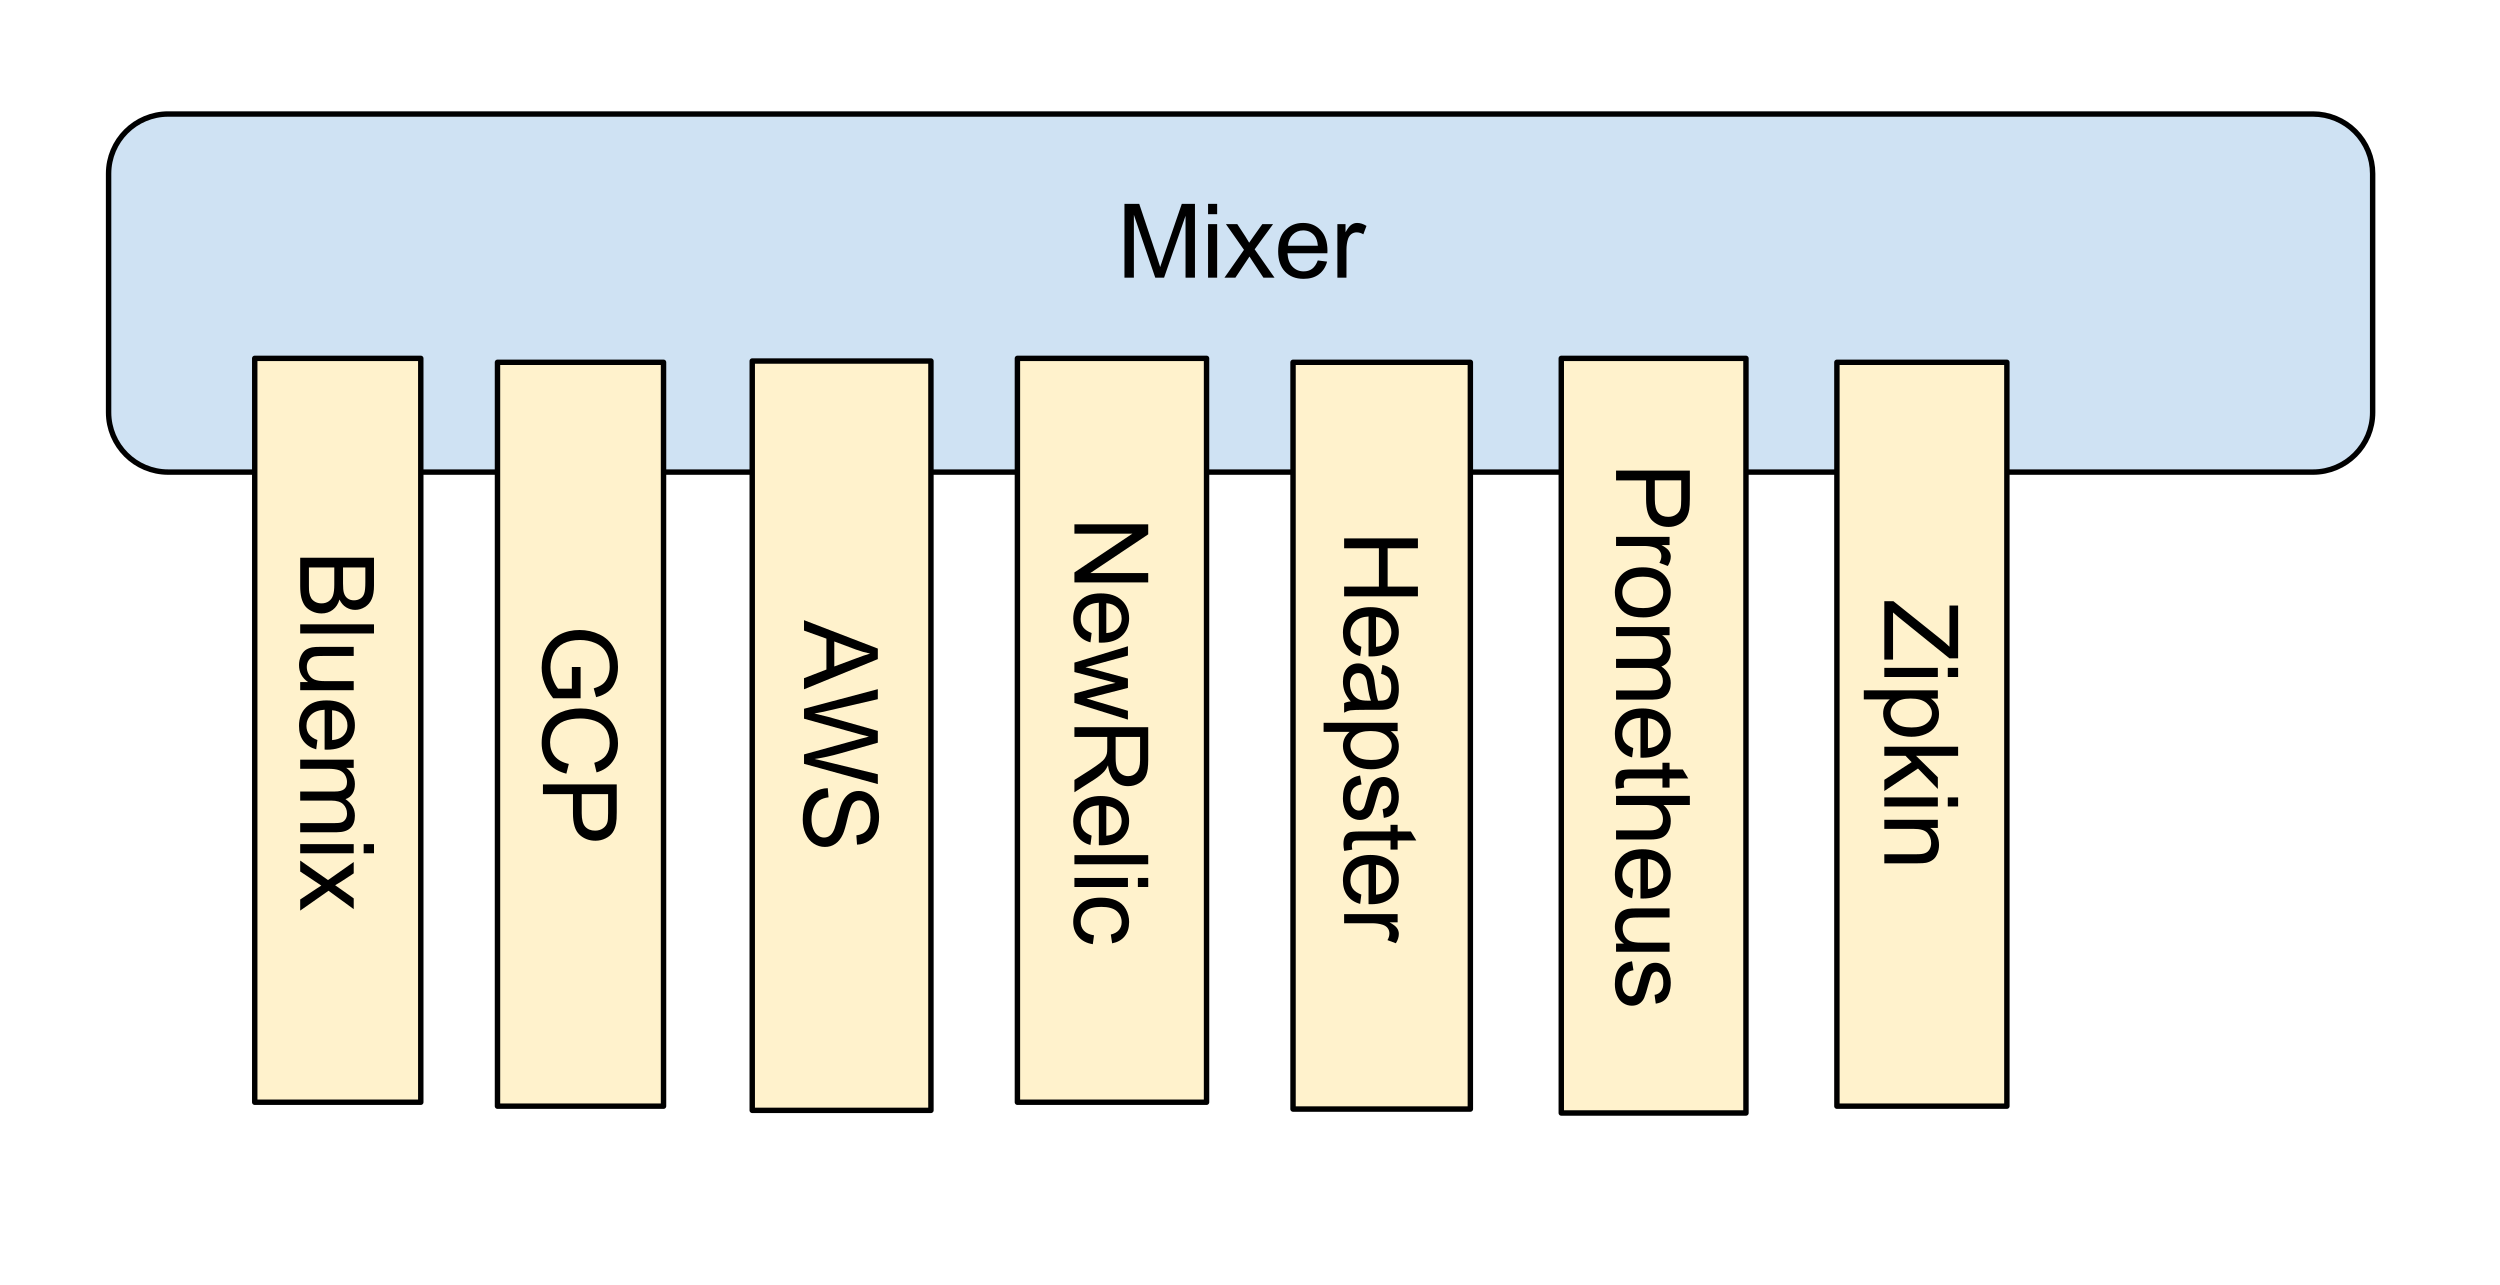
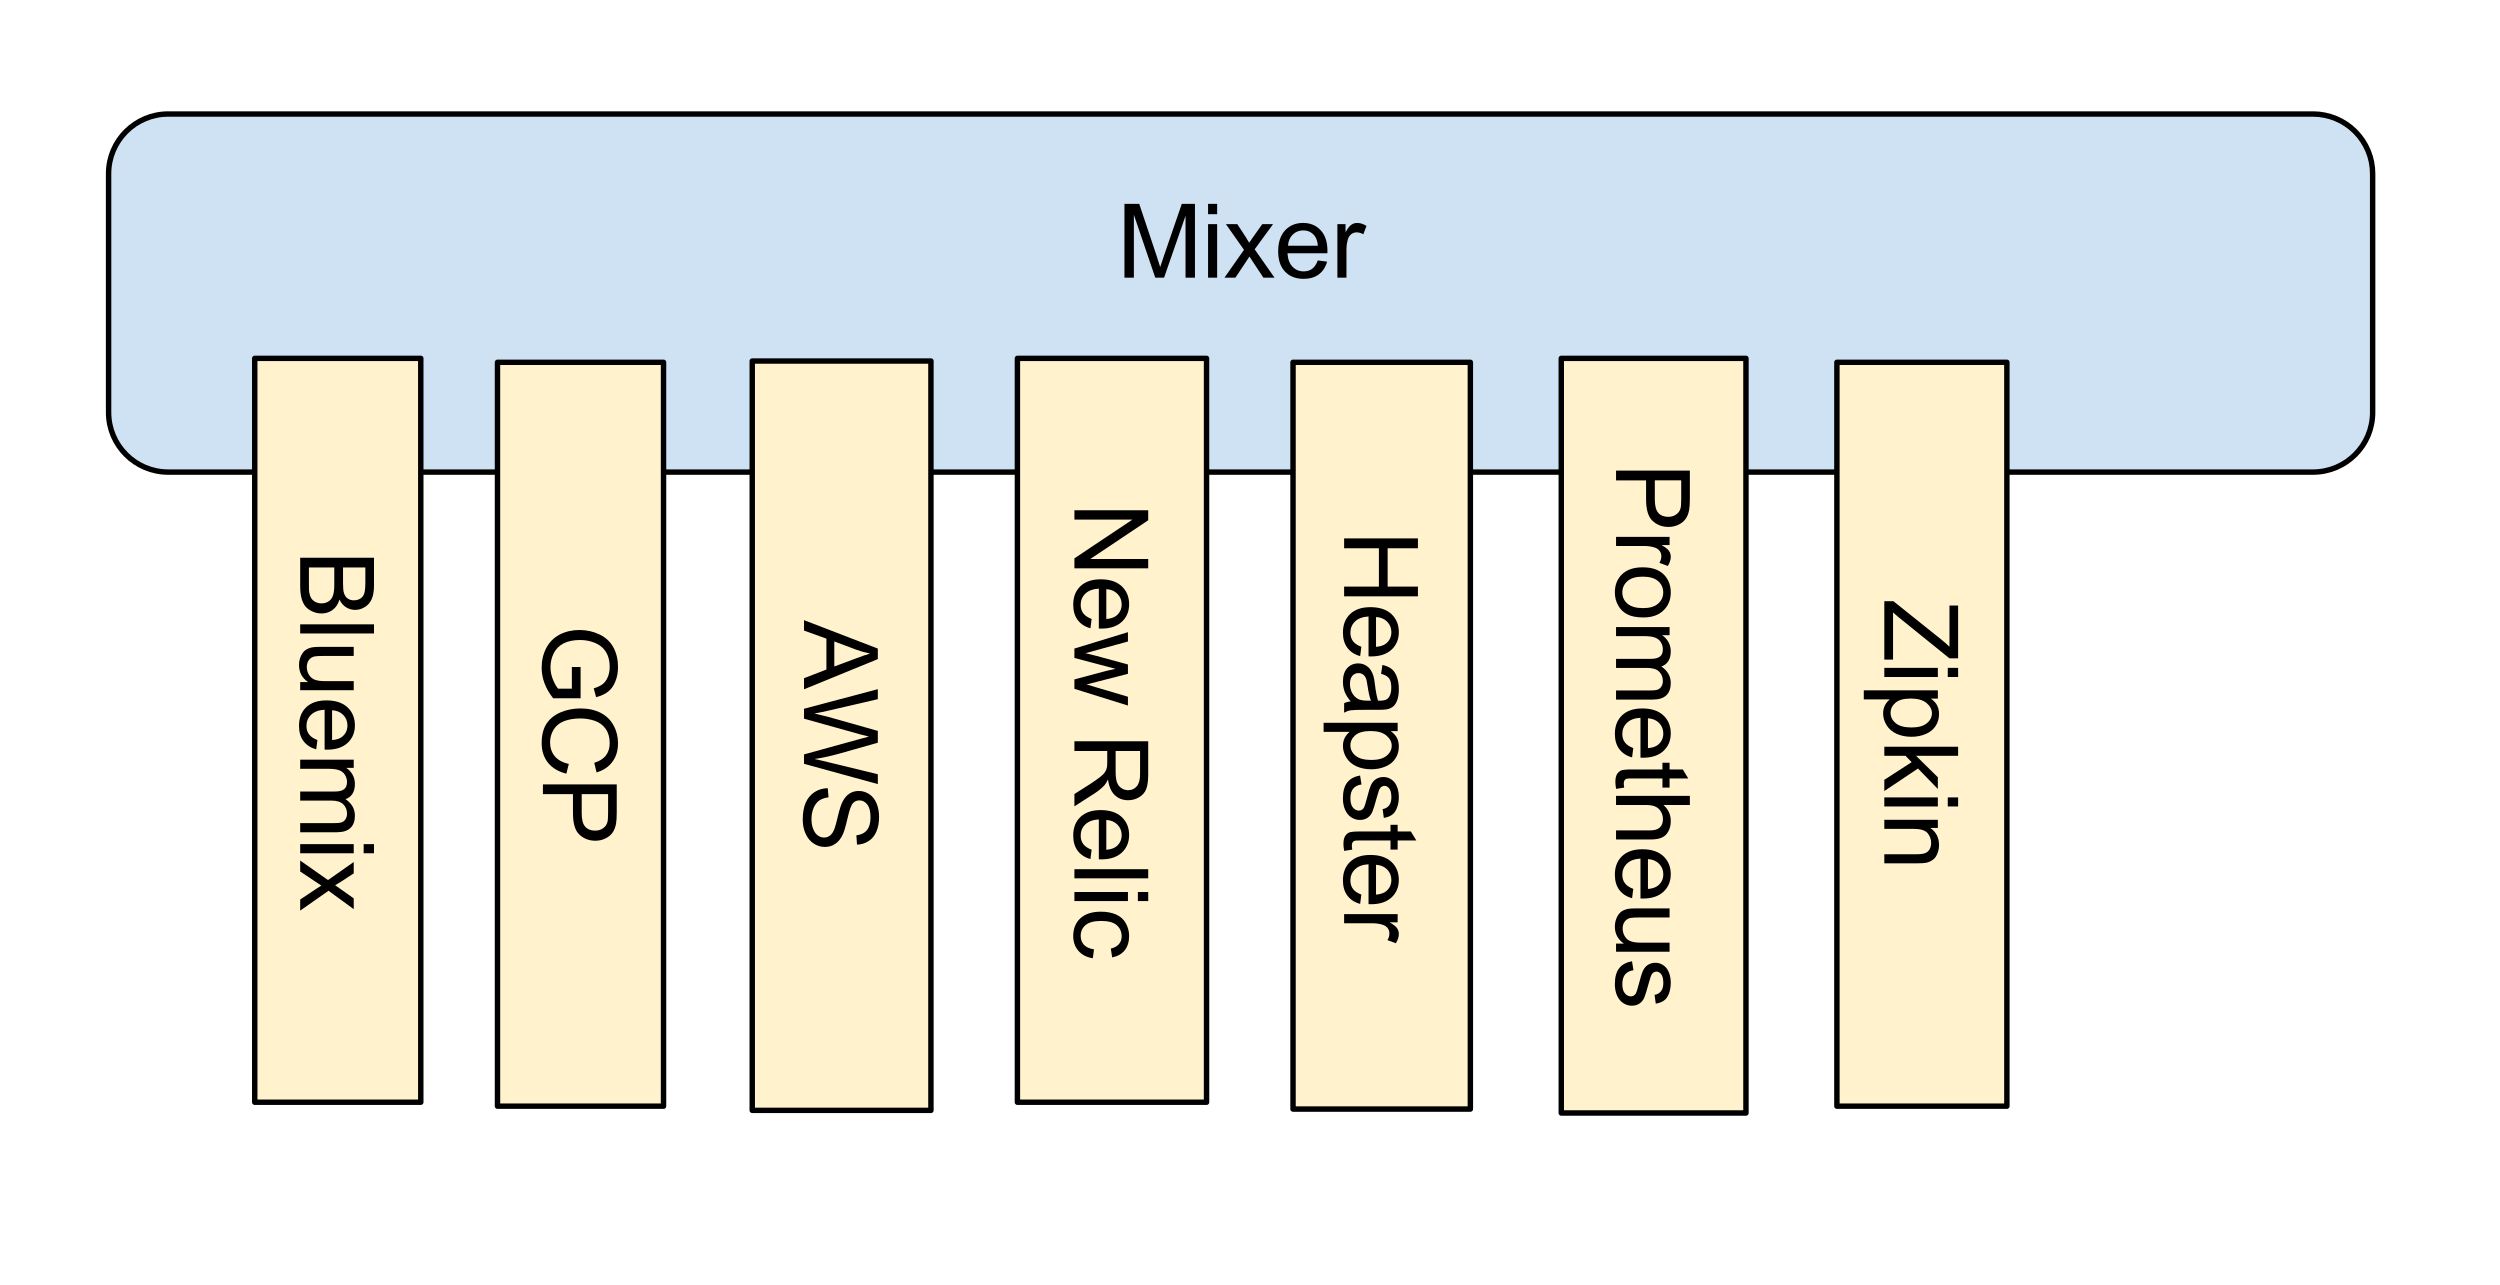
<svg xmlns="http://www.w3.org/2000/svg" version="1.1" viewBox="0.0 0.0 460.465 236.651" fill="none" stroke="none" stroke-linecap="square" stroke-miterlimit="10">
  <clipPath id="p.0">
    <path d="m0 0l460.465 0l0 236.651l-460.465 0l0 -236.651z" clip-rule="nonzero" />
  </clipPath>
  <g clip-path="url(#p.0)">
    <path fill="#000000" fill-opacity="0.0" d="m0 0l460.465 0l0 236.651l-460.465 0z" fill-rule="evenodd" />
    <path fill="#cfe2f3" d="m20.0 31.992l0 0c0 -6.071 4.921 -10.992 10.992 -10.992l395.023 0c2.915 0 5.711 1.158 7.773 3.22c2.061 2.061 3.22 4.857 3.22 7.773l0 43.968c0 6.071 -4.921 10.992 -10.992 10.992l-395.023 0c-6.071 0 -10.992 -4.921 -10.992 -10.992z" fill-rule="evenodd" />
    <path stroke="#000000" stroke-width="1.0" stroke-linejoin="round" stroke-linecap="butt" d="m20.0 31.992l0 0c0 -6.071 4.921 -10.992 10.992 -10.992l395.023 0c2.915 0 5.711 1.158 7.773 3.22c2.061 2.061 3.22 4.857 3.22 7.773l0 43.968c0 6.071 -4.921 10.992 -10.992 10.992l-395.023 0c-6.071 0 -10.992 -4.921 -10.992 -10.992z" fill-rule="evenodd" />
    <path fill="#000000" d="m207.109 51.14l0 -13.594l2.719 0l3.219 9.625q0.438 1.344 0.641 2.016q0.234 -0.75 0.734 -2.188l3.25 -9.453l2.422 0l0 13.594l-1.734 0l0 -11.391l-3.953 11.391l-1.625 0l-3.938 -11.578l0 11.578l-1.734 0zm15.4 -11.688l0 -1.906l1.672 0l0 1.906l-1.672 0zm0 11.688l0 -9.859l1.672 0l0 9.859l-1.672 0zm3.02 0l3.594 -5.125l-3.328 -4.734l2.094 0l1.516 2.312q0.422 0.656 0.672 1.109q0.422 -0.609 0.766 -1.094l1.656 -2.328l1.984 0l-3.391 4.641l3.656 5.219l-2.047 0l-2.031 -3.062l-0.531 -0.828l-2.594 3.891l-2.016 0zm17.188 -3.172l1.719 0.219q-0.406 1.5 -1.516 2.344q-1.094 0.828 -2.812 0.828q-2.156 0 -3.422 -1.328q-1.266 -1.328 -1.266 -3.734q0 -2.484 1.266 -3.859q1.281 -1.375 3.328 -1.375q1.984 0 3.234 1.344q1.25 1.344 1.25 3.797q0 0.141 -0.016 0.438l-7.344 0q0.094 1.625 0.922 2.484q0.828 0.859 2.062 0.859q0.906 0 1.547 -0.469q0.656 -0.484 1.047 -1.547zm-5.484 -2.703l5.5 0q-0.109 -1.234 -0.625 -1.859q-0.797 -0.969 -2.078 -0.969q-1.141 0 -1.938 0.781q-0.781 0.766 -0.859 2.047zm9.094 5.875l0 -9.859l1.5 0l0 1.5q0.578 -1.047 1.062 -1.375q0.484 -0.344 1.078 -0.344q0.844 0 1.719 0.547l-0.578 1.547q-0.609 -0.359 -1.234 -0.359q-0.547 0 -0.984 0.328q-0.422 0.328 -0.609 0.906q-0.281 0.891 -0.281 1.953l0 5.156l-1.672 0z" fill-rule="nonzero" />
    <path fill="#fff2cc" d="m122.213 66.732l0 137.008l-30.583 0l0 -137.008z" fill-rule="evenodd" />
    <path stroke="#000000" stroke-width="1.0" stroke-linejoin="round" stroke-linecap="butt" d="m122.213 66.732l0 137.008l-30.583 0l0 -137.008z" fill-rule="evenodd" />
    <path fill="#000000" d="m105.329 122.85l1.609 0l0 5.766l-5.047 0q-1.062 -1.328 -1.594 -2.75q-0.531 -1.406 -0.531 -2.891q0 -2.0 0.859 -3.641q0.859 -1.625 2.484 -2.469q1.625 -0.828 3.625 -0.828q1.984 0 3.703 0.828q1.719 0.828 2.547 2.391q0.844 1.562 0.844 3.594q0 1.469 -0.484 2.656q-0.469 1.203 -1.328 1.875q-0.844 0.672 -2.219 1.031l-0.438 -1.625q1.031 -0.312 1.625 -0.766q0.594 -0.453 0.953 -1.297q0.359 -0.844 0.359 -1.875q0 -1.234 -0.375 -2.141q-0.375 -0.891 -1.0 -1.453q-0.609 -0.547 -1.344 -0.844q-1.25 -0.531 -2.734 -0.531q-1.812 0 -3.047 0.625q-1.219 0.641 -1.812 1.828q-0.594 1.203 -0.594 2.547q0 1.172 0.453 2.281q0.453 1.109 0.953 1.688l2.531 0l0 -4.0zm-0.562 17.855l-0.453 1.797q-2.219 -0.562 -3.391 -2.031q-1.156 -1.469 -1.156 -3.594q0 -2.203 0.891 -3.578q0.906 -1.375 2.594 -2.094q1.703 -0.719 3.656 -0.719q2.125 0 3.703 0.797q1.578 0.812 2.391 2.312q0.828 1.5 0.828 3.297q0 2.047 -1.047 3.438q-1.031 1.391 -2.906 1.938l-0.422 -1.766q1.484 -0.469 2.156 -1.375q0.688 -0.906 0.688 -2.266q0 -1.562 -0.75 -2.625q-0.75 -1.047 -2.031 -1.484q-1.266 -0.422 -2.609 -0.422q-1.734 0 -3.031 0.5q-1.281 0.516 -1.922 1.578q-0.641 1.078 -0.641 2.312q0 1.516 0.859 2.562q0.875 1.047 2.594 1.422zm-4.766 3.77l13.594 0l0 5.125q0 1.359 -0.125 2.078q-0.172 1.0 -0.641 1.672q-0.469 0.672 -1.312 1.078q-0.844 0.422 -1.844 0.422q-1.734 0 -2.938 -1.109q-1.203 -1.094 -1.203 -3.984l0 -3.484l-5.531 0l0 -1.797zm7.141 1.797l0 3.516q0 1.75 0.641 2.469q0.656 0.734 1.828 0.734q0.859 0 1.469 -0.438q0.609 -0.422 0.797 -1.125q0.125 -0.453 0.125 -1.672l0 -3.484l-4.859 0z" fill-rule="nonzero" />
    <path fill="#fff2cc" d="m171.465 66.496l0 138.016l-32.913 0l0 -138.016z" fill-rule="evenodd" />
    <path stroke="#000000" stroke-width="1.0" stroke-linejoin="round" stroke-linecap="butt" d="m171.465 66.496l0 138.016l-32.913 0l0 -138.016z" fill-rule="evenodd" />
    <path fill="#000000" d="m148.088 114.225l13.594 5.234l0 1.938l-13.594 5.562l0 -2.047l4.125 -1.594l0 -5.688l-4.125 -1.484l0 -1.922zm5.578 3.922l0 4.609l3.781 -1.406q1.703 -0.656 2.812 -0.969q-1.312 -0.266 -2.594 -0.734l-4.0 -1.5zm-5.578 12.397l13.594 -3.609l0 1.844l-8.906 2.062q-1.406 0.344 -2.781 0.578q2.172 0.516 2.516 0.609l9.172 2.594l0 2.172l-6.875 1.953q-2.562 0.734 -4.812 1.047q1.281 0.266 2.953 0.688l8.734 2.125l0 1.812l-13.594 -3.734l0 -1.734l10.359 -2.859q1.297 -0.359 1.594 -0.422q-0.938 -0.219 -1.594 -0.406l-10.359 -2.891l0 -1.828zm4.375 14.624l0.141 1.688q-1.016 0.125 -1.672 0.562q-0.656 0.438 -1.062 1.359q-0.406 0.938 -0.406 2.094q0 1.031 0.312 1.812q0.312 0.797 0.844 1.188q0.531 0.391 1.156 0.391q0.641 0 1.109 -0.375q0.484 -0.375 0.812 -1.234q0.219 -0.547 0.656 -2.422q0.453 -1.875 0.859 -2.625q0.516 -0.969 1.266 -1.453q0.75 -0.469 1.688 -0.469q1.031 0 1.922 0.578q0.906 0.594 1.359 1.703q0.469 1.125 0.469 2.5q0 1.516 -0.484 2.672q-0.484 1.156 -1.438 1.766q-0.938 0.625 -2.141 0.672l-0.125 -1.719q1.281 -0.141 1.938 -0.953q0.672 -0.797 0.672 -2.359q0 -1.625 -0.609 -2.375q-0.594 -0.75 -1.438 -0.75q-0.734 0 -1.203 0.531q-0.469 0.516 -0.969 2.703q-0.5 2.203 -0.875 3.016q-0.547 1.188 -1.391 1.75q-0.828 0.578 -1.922 0.578q-1.094 0 -2.062 -0.625q-0.953 -0.625 -1.484 -1.797q-0.531 -1.156 -0.531 -2.609q0 -1.844 0.531 -3.094q0.547 -1.25 1.625 -1.969q1.078 -0.703 2.453 -0.734z" fill-rule="nonzero" />
    <path fill="#fff2cc" d="m321.581 66.008l0 138.992l-34.016 0l0 -138.992z" fill-rule="evenodd" />
    <path stroke="#000000" stroke-width="1.0" stroke-linejoin="round" stroke-linecap="butt" d="m321.581 66.008l0 138.992l-34.016 0l0 -138.992z" fill-rule="evenodd" />
    <path fill="#000000" d="m297.654 86.679l13.594 0l0 5.125q0 1.359 -0.125 2.078q-0.172 1.0 -0.641 1.672q-0.469 0.672 -1.312 1.078q-0.844 0.422 -1.844 0.422q-1.734 0 -2.938 -1.109q-1.203 -1.094 -1.203 -3.984l0 -3.484l-5.531 0l0 -1.797zm7.141 1.797l0 3.516q0 1.75 0.641 2.469q0.656 0.734 1.828 0.734q0.859 0 1.469 -0.438q0.609 -0.422 0.797 -1.125q0.125 -0.453 0.125 -1.672l0 -3.484l-4.859 0zm-7.141 10.412l9.859 0l0 1.5l-1.5 0q1.047 0.578 1.375 1.062q0.344 0.484 0.344 1.078q0 0.844 -0.547 1.719l-1.547 -0.578q0.359 -0.609 0.359 -1.234q0 -0.547 -0.328 -0.984q-0.328 -0.422 -0.906 -0.609q-0.891 -0.281 -1.953 -0.281l-5.156 0l0 -1.672zm4.922 5.603q2.734 0 4.062 1.531q1.094 1.266 1.094 3.094q0 2.031 -1.344 3.312q-1.328 1.297 -3.672 1.297q-1.906 0 -3.0 -0.578q-1.078 -0.562 -1.688 -1.656q-0.594 -1.078 -0.594 -2.375q0 -2.062 1.328 -3.344q1.328 -1.281 3.812 -1.281zm0 1.719q-1.891 0 -2.828 0.828q-0.938 0.828 -0.938 2.078q0 1.25 0.938 2.062q0.953 0.828 2.891 0.828q1.828 0 2.766 -0.828q0.938 -0.828 0.938 -2.062q0 -1.25 -0.938 -2.078q-0.938 -0.828 -2.828 -0.828zm-4.922 9.282l9.859 0l0 1.5l-1.391 0q0.719 0.453 1.156 1.219q0.453 0.781 0.453 1.766q0 1.094 -0.453 1.797q-0.453 0.703 -1.281 0.984q1.734 1.172 1.734 3.047q0 1.469 -0.812 2.25q-0.812 0.797 -2.5 0.797l-6.766 0l0 -1.672l6.203 0q1.0 0 1.438 -0.156q0.453 -0.156 0.719 -0.594q0.266 -0.422 0.266 -1.0q0 -1.031 -0.688 -1.719q-0.688 -0.688 -2.219 -0.688l-5.719 0l0 -1.672l6.406 0q1.109 0 1.656 -0.406q0.562 -0.406 0.562 -1.344q0 -0.703 -0.375 -1.312q-0.359 -0.594 -1.078 -0.859q-0.719 -0.266 -2.062 -0.266l-5.109 0l0 -1.672zm3.172 22.291l-0.219 1.719q-1.5 -0.406 -2.344 -1.516q-0.828 -1.094 -0.828 -2.812q0 -2.156 1.328 -3.422q1.328 -1.266 3.734 -1.266q2.484 0 3.859 1.266q1.375 1.281 1.375 3.328q0 1.984 -1.344 3.234q-1.344 1.25 -3.797 1.25q-0.141 0 -0.438 -0.016l0 -7.344q-1.625 0.094 -2.484 0.922q-0.859 0.828 -0.859 2.062q0 0.906 0.469 1.547q0.484 0.656 1.547 1.047zm2.703 -5.484l0 5.5q1.234 -0.109 1.859 -0.625q0.969 -0.797 0.969 -2.078q0 -1.141 -0.781 -1.938q-0.766 -0.781 -2.047 -0.859zm-4.375 12.766l-1.484 0.234q-0.141 -0.703 -0.141 -1.266q0 -0.906 0.281 -1.406q0.297 -0.5 0.75 -0.703q0.469 -0.203 1.984 -0.203l5.656 0l0 -1.234l1.312 0l0 1.234l2.438 0l1.0 1.656l-3.438 0l0 1.688l-1.312 0l0 -1.688l-5.75 0q-0.719 0 -0.922 0.078q-0.203 0.094 -0.328 0.297q-0.125 0.203 -0.125 0.578q0 0.266 0.078 0.734zm-1.5 1.527l13.594 0l0 1.672l-4.875 0q1.359 1.172 1.359 2.953q0 1.094 -0.438 1.891q-0.422 0.812 -1.188 1.156q-0.766 0.359 -2.203 0.359l-6.25 0l0 -1.672l6.25 0q1.25 0 1.812 -0.547q0.578 -0.547 0.578 -1.531q0 -0.75 -0.391 -1.406q-0.375 -0.641 -1.047 -0.922q-0.656 -0.281 -1.812 -0.281l-5.391 0l0 -1.672zm3.172 17.126l-0.219 1.719q-1.5 -0.406 -2.344 -1.516q-0.828 -1.094 -0.828 -2.812q0 -2.156 1.328 -3.422q1.328 -1.266 3.734 -1.266q2.484 0 3.859 1.266q1.375 1.281 1.375 3.328q0 1.984 -1.344 3.234q-1.344 1.25 -3.797 1.25q-0.141 0 -0.438 -0.016l0 -7.344q-1.625 0.094 -2.484 0.922q-0.859 0.828 -0.859 2.062q0 0.906 0.469 1.547q0.484 0.656 1.547 1.047zm2.703 -5.484l0 5.5q1.234 -0.109 1.859 -0.625q0.969 -0.797 0.969 -2.078q0 -1.141 -0.781 -1.938q-0.766 -0.781 -2.047 -0.859zm-5.875 15.563l1.453 0q-1.672 -1.141 -1.672 -3.125q0 -0.859 0.328 -1.625q0.344 -0.75 0.844 -1.125q0.5 -0.359 1.234 -0.516q0.5 -0.094 1.562 -0.094l6.109 0l0 1.672l-5.469 0q-1.312 0 -1.766 0.094q-0.656 0.156 -1.031 0.672q-0.375 0.516 -0.375 1.266q0 0.75 0.375 1.406q0.391 0.656 1.047 0.922q0.672 0.281 1.938 0.281l5.281 0l0 1.672l-9.859 0l0 -1.5zm2.938 3.251l0.266 1.656q-1.0 0.141 -1.531 0.766q-0.516 0.641 -0.516 1.781q0 1.156 0.469 1.703q0.469 0.562 1.094 0.562q0.562 0 0.891 -0.484q0.219 -0.344 0.562 -1.703q0.469 -1.844 0.797 -2.562q0.344 -0.703 0.938 -1.078q0.609 -0.359 1.328 -0.359q0.656 0 1.219 0.297q0.562 0.312 0.938 0.828q0.281 0.391 0.484 1.062q0.203 0.672 0.203 1.438q0 1.172 -0.344 2.047q-0.328 0.875 -0.906 1.281q-0.562 0.422 -1.516 0.578l-0.219 -1.625q0.75 -0.109 1.172 -0.656q0.438 -0.531 0.438 -1.5q0 -1.156 -0.391 -1.641q-0.375 -0.484 -0.875 -0.484q-0.328 0 -0.594 0.203q-0.266 0.203 -0.438 0.641q-0.094 0.25 -0.438 1.469q-0.469 1.766 -0.766 2.469q-0.297 0.703 -0.875 1.094q-0.578 0.406 -1.438 0.406q-0.828 0 -1.578 -0.484q-0.734 -0.484 -1.141 -1.406q-0.391 -0.922 -0.391 -2.078q0 -1.922 0.797 -2.938q0.797 -1.0 2.359 -1.281z" fill-rule="nonzero" />
    <path fill="#fff2cc" d="m270.819 66.732l0 137.543l-32.661 0l0 -137.543z" fill-rule="evenodd" />
    <path stroke="#000000" stroke-width="1.0" stroke-linejoin="round" stroke-linecap="butt" d="m270.819 66.732l0 137.543l-32.661 0l0 -137.543z" fill-rule="evenodd" />
    <path fill="#000000" d="m247.568 99.17l13.594 0l0 1.812l-5.578 0l0 7.062l5.578 0l0 1.797l-13.594 0l0 -1.797l6.406 0l0 -7.062l-6.406 0l0 -1.812zm3.172 19.957l-0.219 1.719q-1.5 -0.406 -2.344 -1.516q-0.828 -1.094 -0.828 -2.812q0 -2.156 1.328 -3.422q1.328 -1.266 3.734 -1.266q2.484 0 3.859 1.266q1.375 1.281 1.375 3.328q0 1.984 -1.344 3.234q-1.344 1.25 -3.797 1.25q-0.141 0 -0.438 -0.016l0 -7.344q-1.625 0.094 -2.484 0.922q-0.859 0.828 -0.859 2.062q0 0.906 0.469 1.547q0.484 0.656 1.547 1.047zm2.703 -5.484l0 5.5q1.234 -0.109 1.859 -0.625q0.969 -0.797 0.969 -2.078q0 -1.141 -0.781 -1.938q-0.766 -0.781 -2.047 -0.859zm-4.656 15.548q-0.797 -0.938 -1.125 -1.797q-0.312 -0.859 -0.312 -1.844q0 -1.609 0.781 -2.484q0.797 -0.875 2.031 -0.875q0.734 0 1.328 0.328q0.594 0.328 0.953 0.859q0.359 0.531 0.547 1.203q0.141 0.5 0.25 1.484q0.25 2.031 0.578 2.984q0.344 0 0.438 0q1.016 0 1.438 -0.469q0.563 -0.641 0.563 -1.906q0 -1.172 -0.406 -1.734q-0.406 -0.562 -1.469 -0.828l0.234 -1.641q1.047 0.234 1.688 0.734q0.641 0.516 0.984 1.469q0.359 0.969 0.359 2.25q0 1.266 -0.297 2.047q-0.297 0.781 -0.75 1.156q-0.453 0.375 -1.141 0.516q-0.422 0.094 -1.531 0.094l-2.234 0q-2.328 0 -2.953 0.094q-0.609 0.109 -1.172 0.438l0 -1.75q0.516 -0.266 1.219 -0.328zm3.719 -0.141q-0.359 -0.906 -0.625 -2.734q-0.141 -1.031 -0.328 -1.453q-0.188 -0.422 -0.547 -0.656q-0.359 -0.234 -0.797 -0.234q-0.672 0 -1.125 0.5q-0.438 0.516 -0.438 1.484q0 0.969 0.422 1.719q0.438 0.75 1.156 1.109q0.578 0.266 1.672 0.266l0.609 0zm-8.719 4.079l13.641 0l0 1.531l-1.281 0q0.75 0.531 1.125 1.203q0.375 0.688 0.375 1.641q0 1.266 -0.656 2.234q-0.641 0.969 -1.828 1.453q-1.188 0.5 -2.594 0.5q-1.516 0 -2.734 -0.547q-1.203 -0.547 -1.844 -1.578q-0.641 -1.031 -0.641 -2.172q0 -0.844 0.344 -1.516q0.359 -0.656 0.891 -1.078l-4.797 0l0 -1.672zm8.656 1.516q-1.906 0 -2.812 0.766q-0.906 0.781 -0.906 1.875q0 1.109 0.938 1.891q0.938 0.797 2.922 0.797q1.875 0 2.812 -0.781q0.938 -0.766 0.938 -1.844q0 -1.062 -1 -1.891q-1.0 -0.812 -2.891 -0.812zm-1.938 8.188l0.266 1.656q-1.0 0.141 -1.531 0.766q-0.516 0.641 -0.516 1.781q0 1.156 0.469 1.703q0.469 0.562 1.094 0.562q0.562 0 0.891 -0.484q0.219 -0.344 0.562 -1.703q0.469 -1.844 0.797 -2.562q0.344 -0.703 0.938 -1.078q0.609 -0.359 1.328 -0.359q0.656 0 1.219 0.297q0.562 0.312 0.938 0.828q0.281 0.391 0.484 1.062q0.203 0.672 0.203 1.438q0 1.172 -0.344 2.047q-0.328 0.875 -0.906 1.281q-0.563 0.422 -1.516 0.578l-0.219 -1.625q0.75 -0.109 1.172 -0.656q0.438 -0.531 0.438 -1.5q0 -1.156 -0.391 -1.641q-0.375 -0.484 -0.875 -0.484q-0.328 0 -0.594 0.203q-0.266 0.203 -0.438 0.641q-0.094 0.25 -0.438 1.469q-0.469 1.766 -0.766 2.469q-0.297 0.703 -0.875 1.094q-0.578 0.406 -1.438 0.406q-0.828 0 -1.578 -0.484q-0.734 -0.484 -1.141 -1.406q-0.391 -0.922 -0.391 -2.078q0 -1.922 0.797 -2.938q0.797 -1.0 2.359 -1.281zm-1.438 13.656l-1.484 0.234q-0.141 -0.703 -0.141 -1.266q0 -0.906 0.281 -1.406q0.297 -0.5 0.75 -0.703q0.469 -0.203 1.984 -0.203l5.656 0l0 -1.234l1.312 0l0 1.234l2.438 0l1.0 1.656l-3.438 0l0 1.688l-1.312 0l0 -1.688l-5.75 0q-0.719 0 -0.922 0.078q-0.203 0.094 -0.328 0.297q-0.125 0.203 -0.125 0.578q0 0.266 0.078 0.734zm1.672 8.277l-0.219 1.719q-1.5 -0.406 -2.344 -1.516q-0.828 -1.094 -0.828 -2.812q0 -2.156 1.328 -3.422q1.328 -1.266 3.734 -1.266q2.484 0 3.859 1.266q1.375 1.281 1.375 3.328q0 1.984 -1.344 3.234q-1.344 1.25 -3.797 1.25q-0.141 0 -0.438 -0.016l0 -7.344q-1.625 0.094 -2.484 0.922q-0.859 0.828 -0.859 2.062q0 0.906 0.469 1.547q0.484 0.656 1.547 1.047zm2.703 -5.484l0 5.5q1.234 -0.109 1.859 -0.625q0.969 -0.797 0.969 -2.078q0 -1.141 -0.781 -1.938q-0.766 -0.781 -2.047 -0.859zm-5.875 9.094l9.859 0l0 1.5l-1.5 0q1.047 0.578 1.375 1.062q0.344 0.484 0.344 1.078q0 0.844 -0.547 1.719l-1.547 -0.578q0.359 -0.609 0.359 -1.234q0 -0.547 -0.328 -0.984q-0.328 -0.422 -0.906 -0.609q-0.891 -0.281 -1.953 -0.281l-5.156 0l0 -1.672z" fill-rule="nonzero" />
    <path fill="#fff2cc" d="m222.228 66.008l0 137.008l-34.835 0l0 -137.008z" fill-rule="evenodd" />
    <path stroke="#000000" stroke-width="1.0" stroke-linejoin="round" stroke-linecap="butt" d="m222.228 66.008l0 137.008l-34.835 0l0 -137.008z" fill-rule="evenodd" />
-     <path fill="#000000" d="m197.891 96.571l13.594 0l0 1.844l-10.672 7.141l10.672 0l0 1.719l-13.594 0l0 -1.844l10.688 -7.141l-10.688 0l0 -1.719zm3.172 20.02l-0.219 1.719q-1.5 -0.406 -2.344 -1.516q-0.828 -1.094 -0.828 -2.812q0 -2.156 1.328 -3.422q1.328 -1.266 3.734 -1.266q2.484 0 3.859 1.266q1.375 1.281 1.375 3.328q0 1.984 -1.344 3.234q-1.344 1.25 -3.797 1.25q-0.141 0 -0.438 -0.016l0 -7.344q-1.625 0.094 -2.484 0.922q-0.859 0.828 -0.859 2.062q0 0.906 0.469 1.547q0.484 0.656 1.547 1.047zm2.703 -5.484l0 5.5q1.234 -0.109 1.859 -0.625q0.969 -0.797 0.969 -2.078q0 -1.141 -0.781 -1.938q-0.766 -0.781 -2.047 -0.859zm-5.875 10.938l9.859 -3.016l0 1.719l-5.688 1.562l-2.125 0.594q0.156 0.031 2.031 0.5l5.781 1.578l0 1.719l-5.719 1.469l-1.891 0.484l1.906 0.578l5.703 1.688l0 1.625l-9.859 -3.078l0 -1.734l5.906 -1.578l1.672 -0.375l-7.578 -2.0l0 -1.734zm0 11.895l13.594 0l0 6.031q0 1.812 -0.359 2.75q-0.359 0.953 -1.297 1.516q-0.922 0.562 -2.047 0.562q-1.453 0 -2.453 -0.938q-0.984 -0.922 -1.25 -2.891q-0.344 0.719 -0.672 1.094q-0.734 0.781 -1.812 1.484l-3.703 2.375l0 -2.266l2.828 -1.797q1.219 -0.797 1.875 -1.312q0.656 -0.5 0.906 -0.906q0.266 -0.406 0.359 -0.812q0.078 -0.312 0.078 -1.016l0 -2.078l-6.047 0l0 -1.797zm7.594 1.797l0 3.859q0 1.234 0.25 1.922q0.266 0.703 0.828 1.062q0.562 0.375 1.219 0.375q0.969 0 1.578 -0.703q0.625 -0.703 0.625 -2.219l0 -4.297l-4.5 0zm-4.422 18.176l-0.219 1.719q-1.5 -0.406 -2.344 -1.516q-0.828 -1.094 -0.828 -2.812q0 -2.156 1.328 -3.422q1.328 -1.266 3.734 -1.266q2.484 0 3.859 1.266q1.375 1.281 1.375 3.328q0 1.984 -1.344 3.234q-1.344 1.25 -3.797 1.25q-0.141 0 -0.438 -0.016l0 -7.344q-1.625 0.094 -2.484 0.922q-0.859 0.828 -0.859 2.062q0 0.906 0.469 1.547q0.484 0.656 1.547 1.047zm2.703 -5.484l0 5.5q1.234 -0.109 1.859 -0.625q0.969 -0.797 0.969 -2.078q0 -1.141 -0.781 -1.938q-0.766 -0.781 -2.047 -0.859zm-5.875 9.079l13.594 0l0 1.672l-13.594 0l0 -1.672zm11.688 4.192l1.906 0l0 1.672l-1.906 0l0 -1.672zm-11.688 0l9.859 0l0 1.672l-9.859 0l0 -1.672zm3.609 10.567l-0.219 1.641q-1.688 -0.266 -2.656 -1.375q-0.953 -1.109 -0.953 -2.734q0 -2.016 1.312 -3.25q1.328 -1.219 3.797 -1.219q1.594 0 2.781 0.516q1.203 0.531 1.797 1.609q0.609 1.094 0.609 2.359q0 1.609 -0.812 2.625q-0.812 1.016 -2.312 1.312l-0.25 -1.625q1.0 -0.234 1.5 -0.828q0.5 -0.594 0.5 -1.422q0 -1.266 -0.906 -2.062q-0.906 -0.781 -2.859 -0.781q-1.984 0 -2.891 0.766q-0.891 0.766 -0.891 1.984q0 0.984 0.594 1.641q0.609 0.656 1.859 0.844z" fill-rule="nonzero" />
+     <path fill="#000000" d="m197.891 93.979l13.594 0l0 1.844l-10.672 7.141l10.672 0l0 1.719l-13.594 0l0 -1.844l10.688 -7.141l-10.688 0l0 -1.719zm3.172 20.02l-0.219 1.719q-1.5 -0.406 -2.344 -1.516q-0.828 -1.094 -0.828 -2.812q0 -2.156 1.328 -3.422q1.328 -1.266 3.734 -1.266q2.484 0 3.859 1.266q1.375 1.281 1.375 3.328q0 1.984 -1.344 3.234q-1.344 1.25 -3.797 1.25q-0.141 0 -0.438 -0.016l0 -7.344q-1.625 0.094 -2.484 0.922q-0.859 0.828 -0.859 2.062q0 0.906 0.469 1.547q0.484 0.656 1.547 1.047zm2.703 -5.484l0 5.5q1.234 -0.109 1.859 -0.625q0.969 -0.797 0.969 -2.078q0 -1.141 -0.781 -1.938q-0.766 -0.781 -2.047 -0.859zm-5.875 10.938l9.859 -3.016l0 1.719l-5.688 1.562l-2.125 0.594q0.156 0.031 2.031 0.5l5.781 1.578l0 1.719l-5.719 1.469l-1.891 0.484l1.906 0.578l5.703 1.688l0 1.625l-9.859 -3.078l0 -1.734l5.906 -1.578l1.672 -0.375l-7.578 -2.0l0 -1.734zm0 17.078l13.594 0l0 6.031q0 1.812 -0.359 2.75q-0.359 0.953 -1.297 1.516q-0.922 0.562 -2.047 0.562q-1.453 0 -2.453 -0.938q-0.984 -0.922 -1.25 -2.891q-0.344 0.719 -0.672 1.094q-0.734 0.781 -1.812 1.484l-3.703 2.375l0 -2.266l2.828 -1.797q1.219 -0.797 1.875 -1.312q0.656 -0.5 0.906 -0.906q0.266 -0.406 0.359 -0.812q0.078 -0.312 0.078 -1.016l0 -2.078l-6.047 0l0 -1.797zm7.594 1.797l0 3.859q0 1.234 0.25 1.922q0.266 0.703 0.828 1.062q0.562 0.375 1.219 0.375q0.969 0 1.578 -0.703q0.625 -0.703 0.625 -2.219l0 -4.297l-4.5 0zm-4.422 18.176l-0.219 1.719q-1.5 -0.406 -2.344 -1.516q-0.828 -1.094 -0.828 -2.812q0 -2.156 1.328 -3.422q1.328 -1.266 3.734 -1.266q2.484 0 3.859 1.266q1.375 1.281 1.375 3.328q0 1.984 -1.344 3.234q-1.344 1.25 -3.797 1.25q-0.141 0 -0.438 -0.016l0 -7.344q-1.625 0.094 -2.484 0.922q-0.859 0.828 -0.859 2.062q0 0.906 0.469 1.547q0.484 0.656 1.547 1.047zm2.703 -5.484l0 5.5q1.234 -0.109 1.859 -0.625q0.969 -0.797 0.969 -2.078q0 -1.141 -0.781 -1.938q-0.766 -0.781 -2.047 -0.859zm-5.875 9.079l13.594 0l0 1.672l-13.594 0l0 -1.672zm11.688 4.192l1.906 0l0 1.672l-1.906 0l0 -1.672zm-11.688 0l9.859 0l0 1.672l-9.859 0l0 -1.672zm3.609 10.567l-0.219 1.641q-1.688 -0.266 -2.656 -1.375q-0.953 -1.109 -0.953 -2.734q0 -2.016 1.312 -3.25q1.328 -1.219 3.797 -1.219q1.594 0 2.781 0.516q1.203 0.531 1.797 1.609q0.609 1.094 0.609 2.359q0 1.609 -0.812 2.625q-0.812 1.016 -2.312 1.312l-0.25 -1.625q1.0 -0.234 1.5 -0.828q0.5 -0.594 0.5 -1.422q0 -1.266 -0.906 -2.062q-0.906 -0.781 -2.859 -0.781q-1.984 0 -2.891 0.766q-0.891 0.766 -0.891 1.984q0 0.984 0.594 1.641q0.609 0.656 1.859 0.844z" fill-rule="nonzero" />
    <path fill="#fff2cc" d="m369.638 66.732l0 137.008l-31.307 0l0 -137.008z" fill-rule="evenodd" />
    <path stroke="#000000" stroke-width="1.0" stroke-linejoin="round" stroke-linecap="butt" d="m369.638 66.732l0 137.008l-31.307 0l0 -137.008z" fill-rule="evenodd" />
    <path fill="#000000" d="m347.064 110.729l1.672 0l8.703 6.969q0.938 0.75 1.625 1.422l0 -7.594l1.594 0l0 9.734l-1.594 0l-9.438 -7.625l-0.953 -0.828l0 8.688l-1.609 0l0 -10.766zm11.688 12.287l1.906 0l0 1.672l-1.906 0l0 -1.672zm-11.688 0l9.859 0l0 1.672l-9.859 0l0 -1.672zm-3.781 4.129l13.641 0l0 1.531l-1.281 0q0.75 0.531 1.125 1.203q0.375 0.688 0.375 1.641q0 1.266 -0.656 2.234q-0.641 0.969 -1.828 1.453q-1.188 0.5 -2.594 0.5q-1.516 0 -2.734 -0.547q-1.203 -0.547 -1.844 -1.578q-0.641 -1.031 -0.641 -2.172q0 -0.844 0.344 -1.516q0.359 -0.656 0.891 -1.078l-4.797 0l0 -1.672zm8.656 1.516q-1.906 0 -2.812 0.766q-0.906 0.781 -0.906 1.875q0 1.109 0.938 1.891q0.938 0.797 2.922 0.797q1.875 0 2.812 -0.781q0.938 -0.766 0.938 -1.844q0 -1.062 -1.0 -1.891q-1.0 -0.812 -2.891 -0.812zm-4.875 8.876l13.594 0l0 1.672l-7.75 0l4.016 3.953l0 2.156l-3.656 -3.766l-6.203 4.141l0 -2.062l5.031 -3.25l-1.125 -1.172l-3.906 0l0 -1.672zm11.688 9.328l1.906 0l0 1.672l-1.906 0l0 -1.672zm-11.688 0l9.859 0l0 1.672l-9.859 0l0 -1.672zm0 4.129l9.859 0l0 1.5l-1.406 0q1.625 1.094 1.625 3.141q0 0.891 -0.328 1.641q-0.312 0.75 -0.844 1.109q-0.516 0.375 -1.219 0.531q-0.469 0.094 -1.625 0.094l-6.062 0l0 -1.672l6.0 0q1.016 0 1.516 -0.203q0.516 -0.188 0.812 -0.688q0.297 -0.5 0.297 -1.172q0 -1.062 -0.672 -1.844q-0.672 -0.766 -2.578 -0.766l-5.375 0l0 -1.672z" fill-rule="nonzero" />
    <path fill="#fff2cc" d="m77.501 66.008l0 137.008l-30.583 0l0 -137.008z" fill-rule="evenodd" />
    <path stroke="#000000" stroke-width="1.0" stroke-linejoin="round" stroke-linecap="butt" d="m77.501 66.008l0 137.008l-30.583 0l0 -137.008z" fill-rule="evenodd" />
    <path fill="#000000" d="m55.29 102.726l13.594 0l0 5.109q0 1.547 -0.406 2.484q-0.406 0.953 -1.266 1.484q-0.859 0.531 -1.797 0.531q-0.875 0 -1.656 -0.469q-0.766 -0.469 -1.234 -1.438q-0.359 1.234 -1.234 1.891q-0.875 0.672 -2.062 0.672q-0.953 0 -1.781 -0.406q-0.812 -0.391 -1.266 -0.984q-0.438 -0.594 -0.672 -1.5q-0.219 -0.891 -0.219 -2.188l0 -5.188zm7.891 1.797l0 2.938q0 1.203 0.156 1.719q0.203 0.688 0.672 1.031q0.469 0.359 1.188 0.359q0.672 0 1.188 -0.328q0.516 -0.328 0.703 -0.938q0.203 -0.594 0.203 -2.062l0 -2.719l-4.109 0zm-6.281 0l0 3.391q0 0.875 0.062 1.219q0.109 0.625 0.359 1.047q0.266 0.422 0.766 0.688q0.5 0.266 1.141 0.266q0.766 0 1.328 -0.391q0.562 -0.391 0.781 -1.078q0.234 -0.688 0.234 -1.984l0 -3.156l-4.672 0zm-1.609 10.475l13.594 0l0 1.672l-13.594 0l0 -1.672zm0 10.629l1.453 0q-1.672 -1.141 -1.672 -3.125q0 -0.859 0.328 -1.625q0.344 -0.75 0.844 -1.125q0.5 -0.359 1.234 -0.516q0.5 -0.094 1.562 -0.094l6.109 0l0 1.672l-5.469 0q-1.312 0 -1.766 0.094q-0.656 0.156 -1.031 0.672q-0.375 0.516 -0.375 1.266q0 0.75 0.375 1.406q0.391 0.656 1.047 0.922q0.672 0.281 1.938 0.281l5.281 0l0 1.672l-9.859 0l0 -1.5zm3.172 10.673l-0.219 1.719q-1.5 -0.406 -2.344 -1.516q-0.828 -1.094 -0.828 -2.812q0 -2.156 1.328 -3.422q1.328 -1.266 3.734 -1.266q2.484 0 3.859 1.266q1.375 1.281 1.375 3.328q0 1.984 -1.344 3.234q-1.344 1.25 -3.797 1.25q-0.141 0 -0.438 -0.016l0 -7.344q-1.625 0.094 -2.484 0.922q-0.859 0.828 -0.859 2.062q0 0.906 0.469 1.547q0.484 0.656 1.547 1.047zm2.703 -5.484l0 5.5q1.234 -0.109 1.859 -0.625q0.969 -0.797 0.969 -2.078q0 -1.141 -0.781 -1.938q-0.766 -0.781 -2.047 -0.859zm-5.875 9.11l9.859 0l0 1.5l-1.391 0q0.719 0.453 1.156 1.219q0.453 0.781 0.453 1.766q0 1.094 -0.453 1.797q-0.453 0.703 -1.281 0.984q1.734 1.172 1.734 3.047q0 1.469 -0.812 2.25q-0.812 0.797 -2.5 0.797l-6.766 0l0 -1.672l6.203 0q1.0 0 1.438 -0.156q0.453 -0.156 0.719 -0.594q0.266 -0.422 0.266 -1.0q0 -1.031 -0.688 -1.719q-0.688 -0.688 -2.219 -0.688l-5.719 0l0 -1.672l6.406 0q1.109 0 1.656 -0.406q0.562 -0.406 0.562 -1.344q0 -0.703 -0.375 -1.312q-0.359 -0.594 -1.078 -0.859q-0.719 -0.266 -2.062 -0.266l-5.109 0l0 -1.672zm11.688 15.556l1.906 0l0 1.672l-1.906 0l0 -1.672zm-11.688 0l9.859 0l0 1.672l-9.859 0l0 -1.672zm0 3.02l5.125 3.594l4.734 -3.328l0 2.094l-2.312 1.516q-0.656 0.422 -1.109 0.672q0.609 0.422 1.094 0.766l2.328 1.656l0 1.984l-4.641 -3.391l-5.219 3.656l0 -2.047l3.062 -2.031l0.828 -0.531l-3.891 -2.594l0 -2.016z" fill-rule="nonzero" />
  </g>
</svg>
